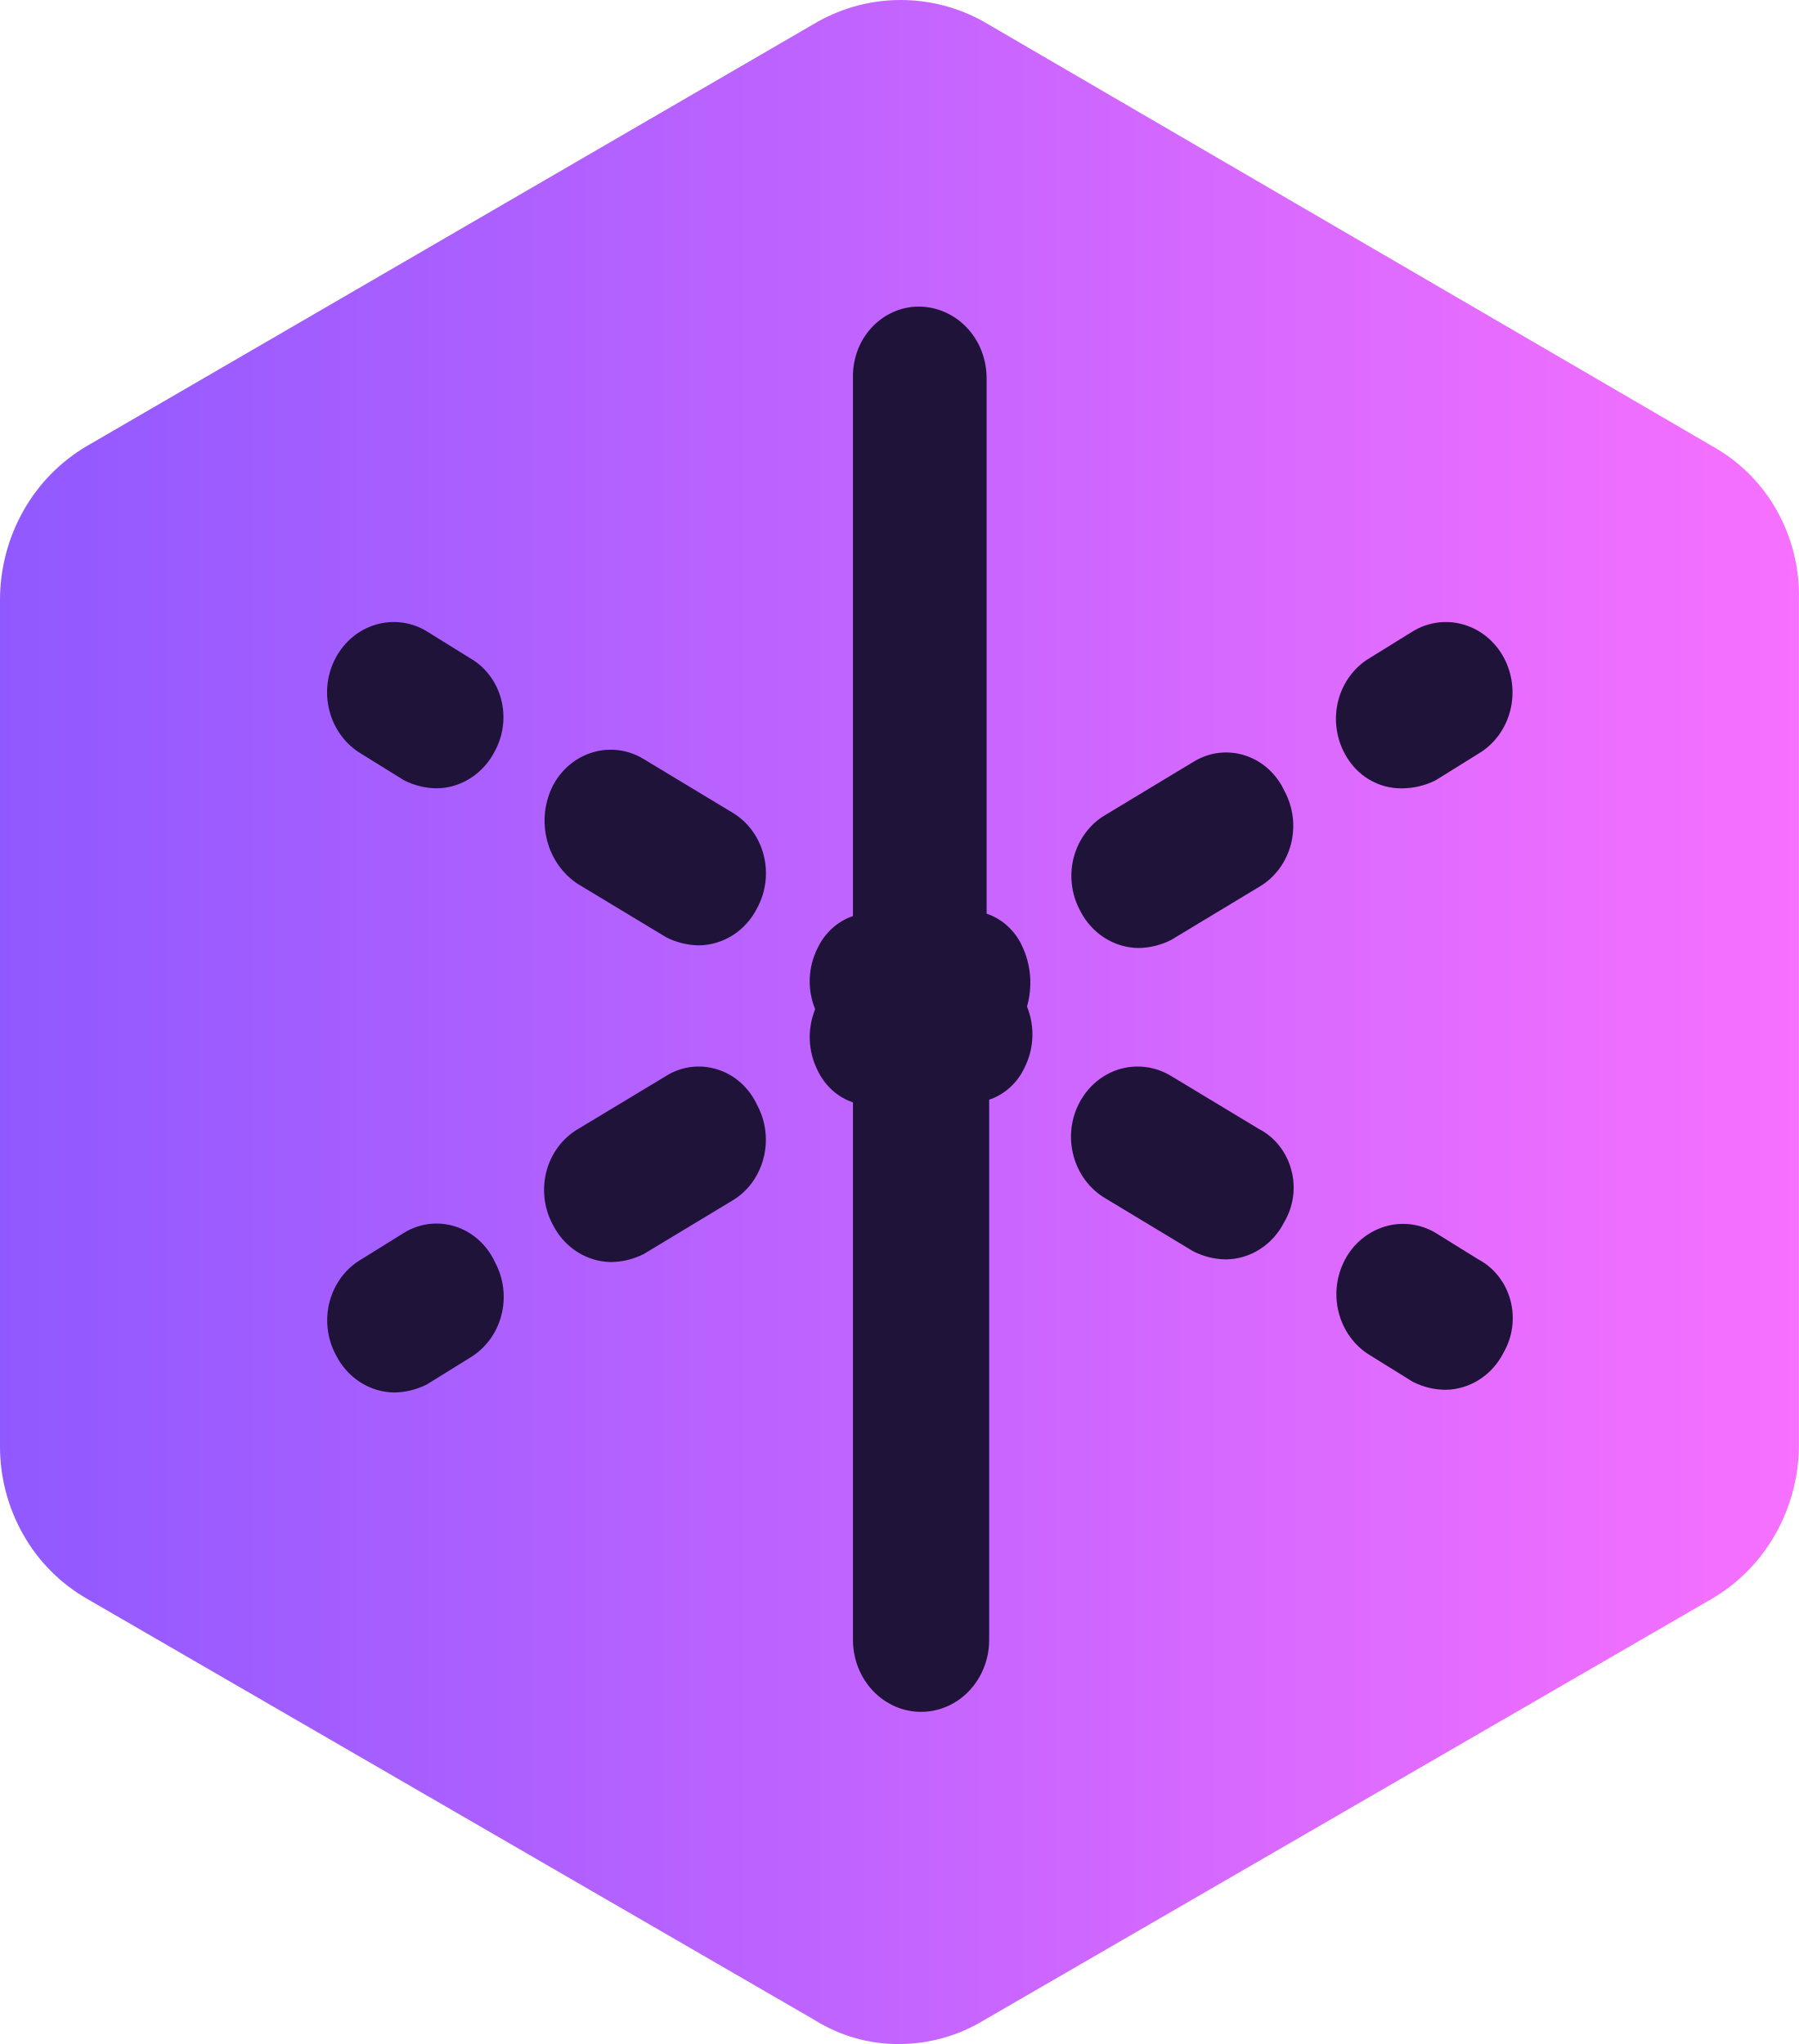
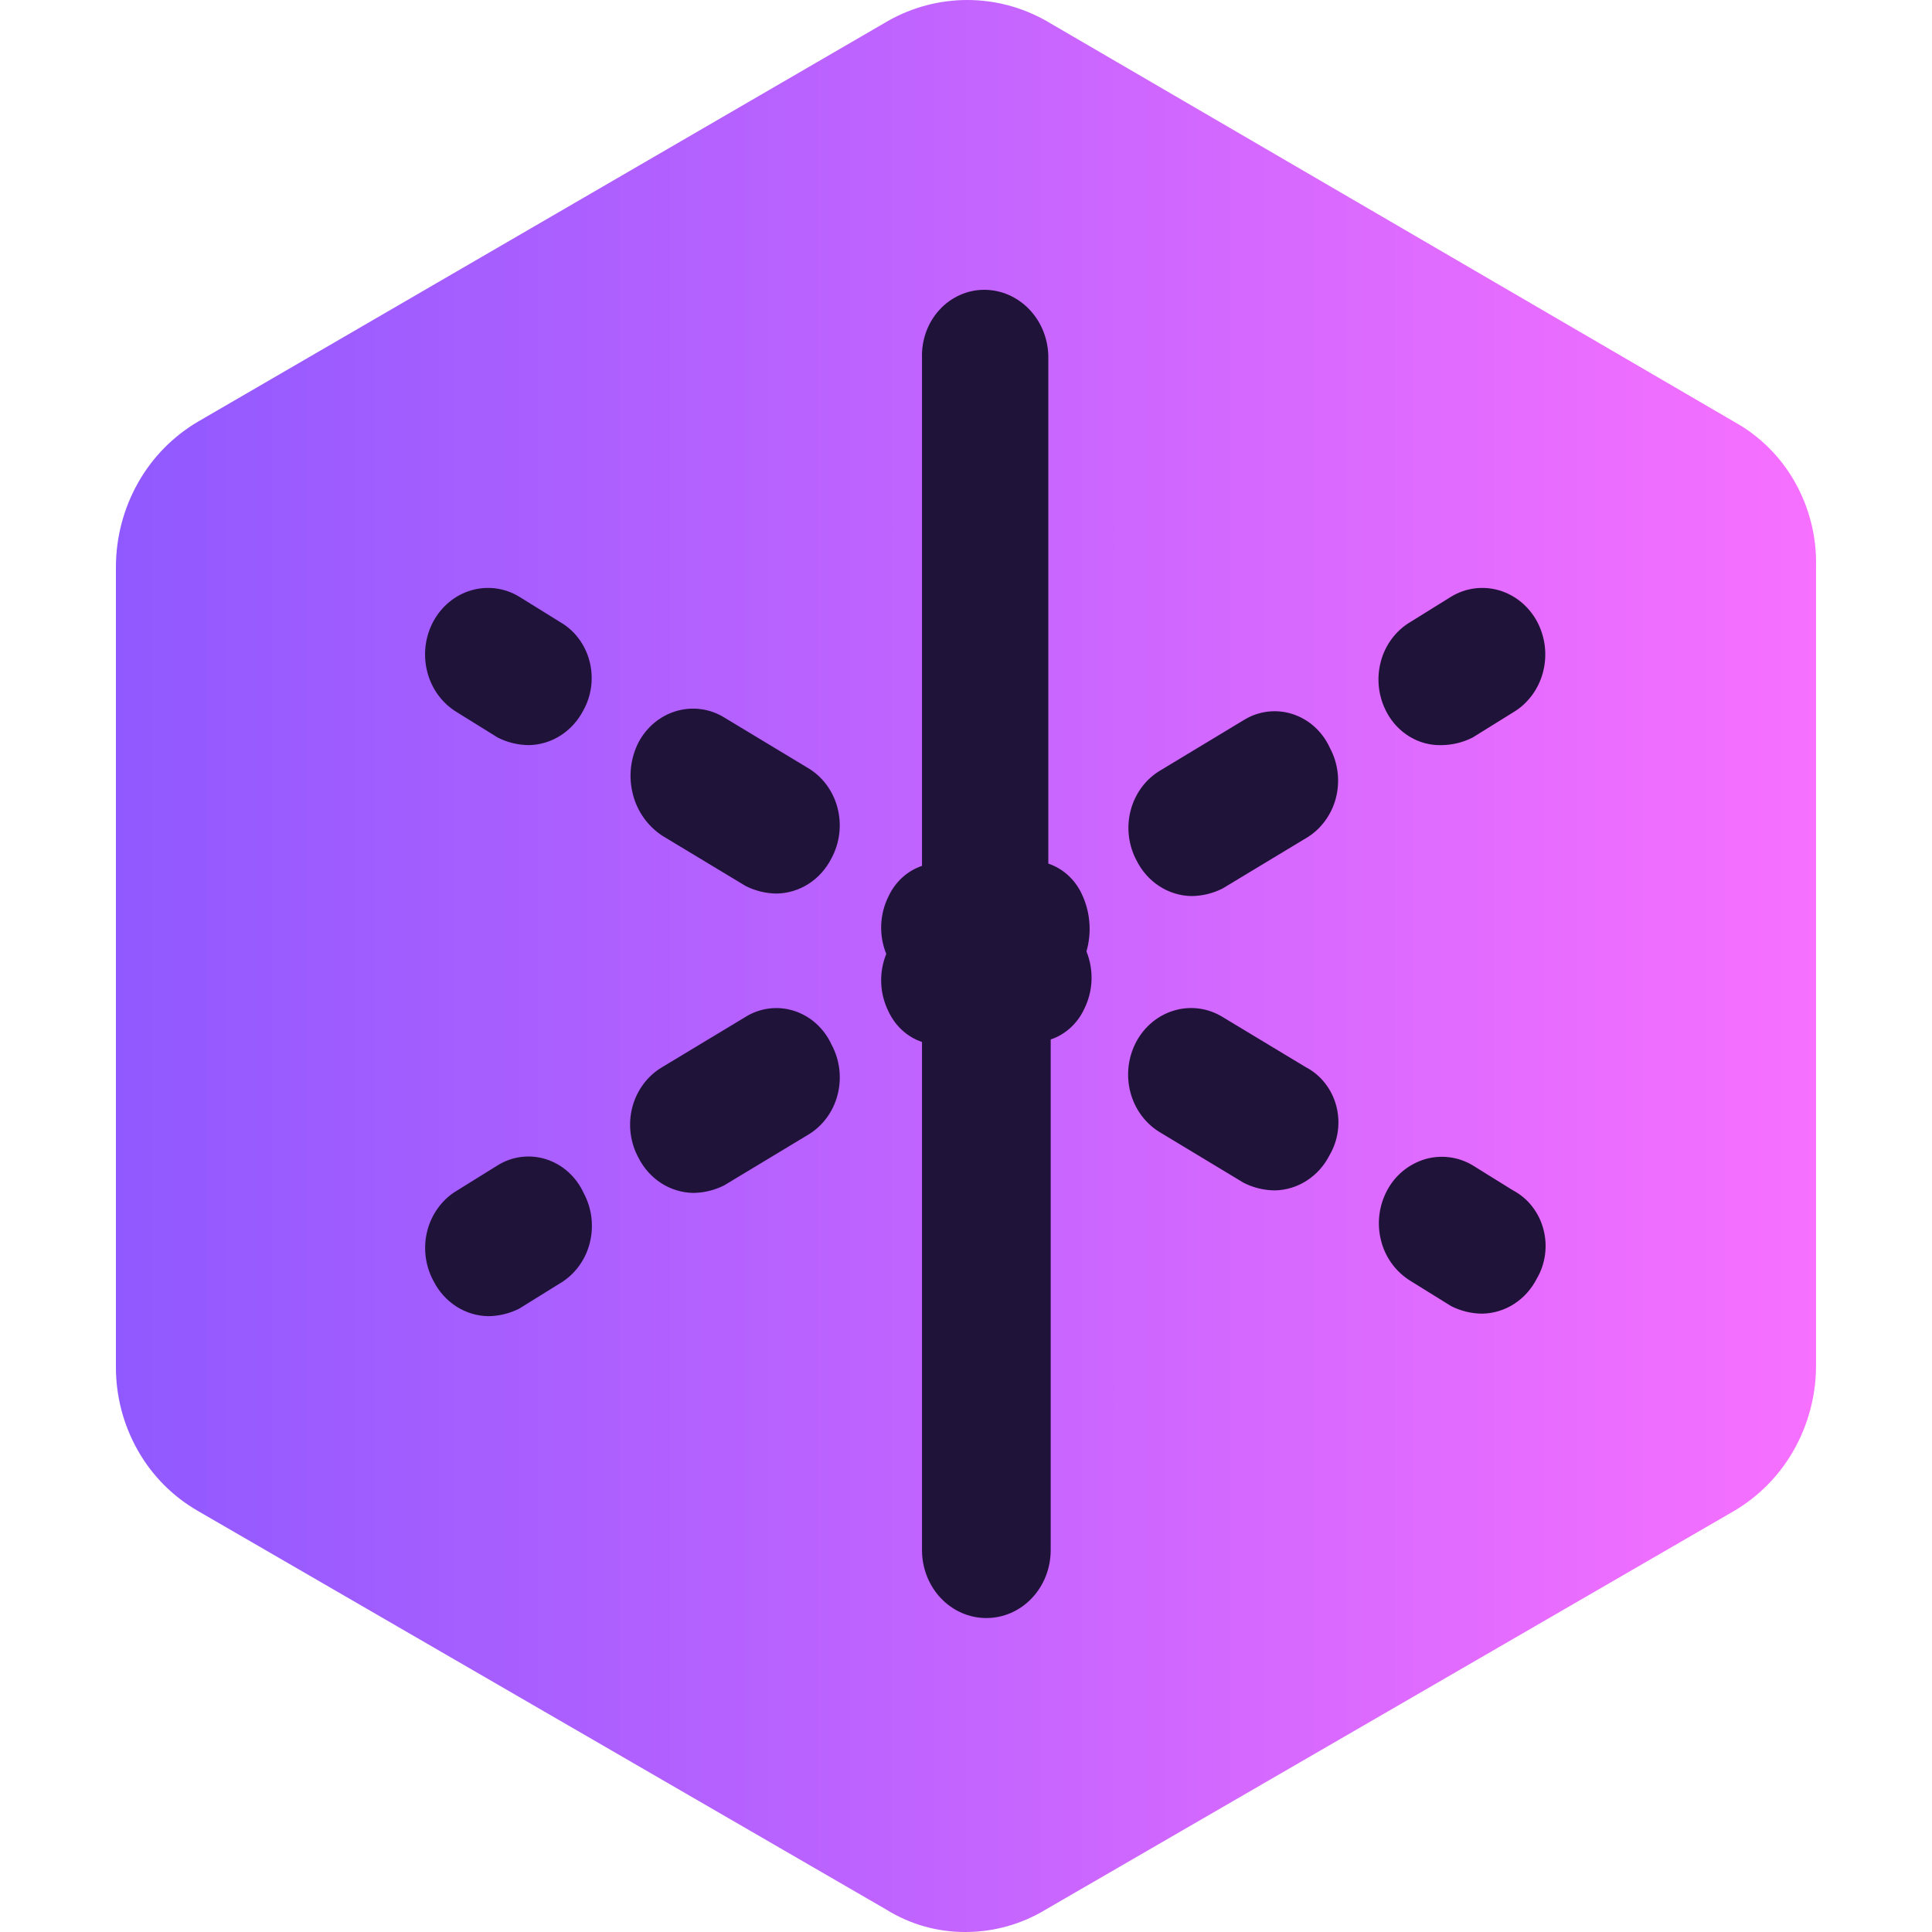
- <svg xmlns="http://www.w3.org/2000/svg" width="44" height="50" fill="none">
-   <path d="M41.868 10.908 24.068.535A4.157 4.157 0 0 0 22.03 0c-.712 0-1.412.184-2.037.535L2.13 10.908A4.258 4.258 0 0 0 .575 12.49 4.444 4.444 0 0 0 0 14.668v20.68c-.006.768.19 1.522.565 2.184A4.18 4.18 0 0 0 2.13 39.11l17.8 10.307c.624.389 1.34.59 2.069.584a4.007 4.007 0 0 0 2.068-.584l17.8-10.307a4.257 4.257 0 0 0 1.556-1.583c.374-.66.573-1.412.575-2.178v-20.68a4.247 4.247 0 0 0-.548-2.194 4.06 4.06 0 0 0-1.583-1.566Z" fill="url(#a)" />
-   <path d="m9.883 30.156-1.048.651c-.188.11-.353.258-.486.436s-.23.382-.288.6a1.797 1.797 0 0 0 .157 1.308c.138.272.342.5.591.66.25.16.535.247.827.252.278-.003.552-.07.802-.196l1.049-.65c.187-.11.352-.259.485-.436.133-.178.231-.382.289-.6a1.796 1.796 0 0 0-.157-1.309 1.664 1.664 0 0 0-.396-.54 1.563 1.563 0 0 0-.567-.328 1.506 1.506 0 0 0-1.258.152Zm6.415-3.84-2.159 1.301c-.188.11-.353.258-.486.436-.132.177-.23.381-.288.6a1.798 1.798 0 0 0 .157 1.308c.138.272.342.5.592.66.25.16.535.247.827.251.277-.002.551-.069.802-.195l2.158-1.302c.188-.11.353-.258.486-.436a1.794 1.794 0 0 0 .131-1.908 1.663 1.663 0 0 0-.395-.54 1.56 1.56 0 0 0-.567-.328 1.505 1.505 0 0 0-1.258.152Zm8.697-3.184a1.53 1.53 0 0 0-.357-.484 1.438 1.438 0 0 0-.507-.298V9.258c0-.231-.042-.46-.125-.674a1.761 1.761 0 0 0-.36-.571 1.656 1.656 0 0 0-.542-.38 1.584 1.584 0 0 0-.638-.133c-.216 0-.43.047-.628.137a1.61 1.61 0 0 0-.527.384c-.15.164-.266.358-.343.57-.077.213-.113.44-.106.667v13.15a1.435 1.435 0 0 0-.507.299 1.53 1.53 0 0 0-.357.483 1.806 1.806 0 0 0-.061 1.497 1.817 1.817 0 0 0 .061 1.498c.087.185.209.349.357.483s.32.236.507.298v13.151c0 .466.176.914.488 1.243.312.33.736.515 1.177.515.442 0 .866-.185 1.178-.515.312-.33.488-.777.488-1.243V26.901c.186-.062.358-.164.507-.298.148-.134.27-.299.356-.483a1.808 1.808 0 0 0 .062-1.498 2.107 2.107 0 0 0-.123-1.49Zm4.2-4.5-2.159 1.303c-.188.11-.353.258-.485.436-.133.177-.231.381-.289.6a1.796 1.796 0 0 0 .157 1.308c.138.271.342.5.592.66.25.16.535.247.827.251.278-.002.551-.069.802-.195l2.159-1.302c.187-.11.352-.258.485-.436s.23-.382.288-.6a1.796 1.796 0 0 0-.157-1.308 1.662 1.662 0 0 0-.395-.54 1.564 1.564 0 0 0-.567-.329 1.504 1.504 0 0 0-1.258.153Zm5.113.652c.278-.003.551-.07.802-.195l1.048-.651c.188-.111.353-.26.486-.438a1.76 1.76 0 0 0 .289-.6 1.814 1.814 0 0 0-.15-1.31 1.7 1.7 0 0 0-.417-.51 1.6 1.6 0 0 0-.57-.302 1.546 1.546 0 0 0-1.241.165l-1.049.65a1.64 1.64 0 0 0-.485.436 1.74 1.74 0 0 0-.288.6 1.797 1.797 0 0 0 .157 1.308c.14.264.347.483.597.632.25.149.534.223.821.215Zm1.85 11.523-1.048-.65a1.554 1.554 0 0 0-1.235-.155 1.647 1.647 0 0 0-.979.81 1.804 1.804 0 0 0-.152 1.302c.114.439.388.811.762 1.037l1.049.651c.25.126.524.193.802.195.292-.004.577-.09.827-.251.25-.16.454-.388.591-.66a1.696 1.696 0 0 0 .166-1.282 1.638 1.638 0 0 0-.292-.585 1.54 1.54 0 0 0-.49-.412Zm-5.366-3.19-2.158-1.302a1.569 1.569 0 0 0-1.241-.165c-.207.06-.401.163-.57.302-.17.14-.311.313-.417.51a1.787 1.787 0 0 0-.15 1.31c.058.219.156.423.289.6.133.179.298.327.485.438l2.159 1.302c.25.126.524.193.802.195a1.57 1.57 0 0 0 .827-.251c.25-.16.453-.388.591-.66a1.656 1.656 0 0 0 .172-1.284 1.624 1.624 0 0 0-.294-.586 1.526 1.526 0 0 0-.495-.409Zm-16.653-5.99 2.159 1.303c.25.126.524.192.802.195.292-.004.577-.091.827-.251s.454-.389.591-.66a1.794 1.794 0 0 0 .157-1.308 1.737 1.737 0 0 0-.288-.6 1.64 1.64 0 0 0-.486-.436l-2.158-1.302a1.535 1.535 0 0 0-1.24-.166c-.207.06-.4.164-.568.304-.168.14-.309.315-.413.513a1.913 1.913 0 0 0-.143 1.333c.114.448.386.832.76 1.076Zm-2.652-5.533-1.049-.651a1.546 1.546 0 0 0-1.241-.165 1.6 1.6 0 0 0-.57.302c-.169.14-.31.312-.416.51a1.788 1.788 0 0 0-.15 1.31c.057.219.156.423.289.6.132.178.297.327.485.438l1.048.65c.25.127.524.193.802.196.292-.004.578-.091.827-.252.25-.16.454-.388.592-.66a1.74 1.74 0 0 0 .15-1.277 1.683 1.683 0 0 0-.287-.583 1.582 1.582 0 0 0-.48-.418Z" fill="#20133A" />
+ <svg xmlns="http://www.w3.org/2000/svg" width="80" height="80" fill="none">
+   <path d="M71.788 17.453 43.308.856C42.309.294 41.189 0 40.05 0a6.651 6.651 0 0 0-3.259.856L8.21 17.453a6.813 6.813 0 0 0-2.49 2.532 7.111 7.111 0 0 0-.92 3.484v33.088a6.985 6.985 0 0 0 .903 3.495 6.688 6.688 0 0 0 2.507 2.522l28.48 16.492A6.15 6.15 0 0 0 40 80a6.413 6.413 0 0 0 3.309-.934l28.48-16.492a6.81 6.81 0 0 0 2.49-2.532c.598-1.057.916-2.26.919-3.485V23.47a6.793 6.793 0 0 0-.876-3.51 6.496 6.496 0 0 0-2.534-2.506Z" fill="url(#a)" />
+   <path d="m20.613 48.25-1.678 1.042c-.3.175-.564.412-.776.697-.213.284-.37.61-.462.96a2.874 2.874 0 0 0 .252 2.093c.22.435.547.8.946 1.056.399.256.856.395 1.323.402.445-.004.882-.11 1.283-.313l1.678-1.041c.3-.176.564-.413.777-.697.212-.285.37-.61.46-.96a2.878 2.878 0 0 0-.25-2.093 2.66 2.66 0 0 0-.633-.864 2.5 2.5 0 0 0-.907-.526 2.408 2.408 0 0 0-2.013.244Zm10.264-6.146-3.455 2.083c-.3.176-.564.413-.776.697a2.79 2.79 0 0 0-.462.96 2.879 2.879 0 0 0 .252 2.093c.22.435.547.8.946 1.057.4.256.856.395 1.323.402a2.91 2.91 0 0 0 1.283-.313L33.442 47c.3-.176.565-.413.777-.697.213-.284.37-.61.461-.96a2.87 2.87 0 0 0-.25-2.093 2.66 2.66 0 0 0-.633-.864 2.497 2.497 0 0 0-.908-.526 2.407 2.407 0 0 0-2.013.244ZM44.79 37.01a2.448 2.448 0 0 0-.57-.773 2.299 2.299 0 0 0-.811-.477V14.813a2.937 2.937 0 0 0-.2-1.078 2.818 2.818 0 0 0-.578-.914 2.65 2.65 0 0 0-.866-.61 2.533 2.533 0 0 0-1.02-.211 2.459 2.459 0 0 0-1.004.219 2.578 2.578 0 0 0-.844.614c-.24.262-.426.573-.55.913-.123.34-.18.702-.169 1.066v21.042c-.298.1-.574.262-.811.477a2.446 2.446 0 0 0-.57.773 2.908 2.908 0 0 0-.099 2.396 2.908 2.908 0 0 0 .099 2.396c.139.295.333.558.57.773a2.3 2.3 0 0 0 .811.477v21.041c0 .746.281 1.462.78 1.99.5.527 1.178.823 1.885.823.707 0 1.384-.296 1.884-.824.5-.527.78-1.243.78-1.989V43.042c.298-.1.574-.262.812-.477.237-.215.431-.478.57-.773a2.907 2.907 0 0 0 .099-2.396 3.371 3.371 0 0 0-.198-2.386Zm6.72-7.198-3.453 2.084c-.3.175-.564.412-.777.697-.212.284-.37.61-.461.96a2.876 2.876 0 0 0 .251 2.093c.22.435.547.8.946 1.056.4.256.856.395 1.324.402.444-.004.882-.11 1.283-.312l3.454-2.084c.3-.175.564-.412.776-.697.213-.284.37-.61.462-.96a2.876 2.876 0 0 0-.252-2.093 2.662 2.662 0 0 0-.632-.864 2.505 2.505 0 0 0-.907-.526 2.41 2.41 0 0 0-2.013.244Zm8.182 1.042c.444-.004.882-.11 1.283-.312l1.678-1.042c.3-.177.563-.415.776-.7.212-.284.37-.61.462-.96a2.902 2.902 0 0 0-.24-2.097 2.72 2.72 0 0 0-.667-.815 2.559 2.559 0 0 0-.911-.484 2.475 2.475 0 0 0-1.986.264L58.41 25.75c-.3.176-.564.413-.777.697-.212.284-.37.61-.46.96a2.876 2.876 0 0 0 .25 2.093 2.6 2.6 0 0 0 .957 1.01c.4.239.854.358 1.313.344Zm2.96 18.438-1.677-1.042A2.486 2.486 0 0 0 59 48.002a2.635 2.635 0 0 0-1.566 1.296 2.886 2.886 0 0 0-.244 2.085 2.735 2.735 0 0 0 1.22 1.659l1.678 1.041c.4.202.838.309 1.283.313a2.514 2.514 0 0 0 1.323-.402c.4-.257.726-.622.946-1.057.177-.303.292-.643.338-.996a2.713 2.713 0 0 0-.072-1.055 2.624 2.624 0 0 0-.467-.936 2.465 2.465 0 0 0-.785-.658Zm-8.585-5.105-3.454-2.083a2.474 2.474 0 0 0-1.986-.264c-.331.096-.64.26-.912.483-.27.223-.497.5-.666.816a2.898 2.898 0 0 0-.24 2.097c.092.35.25.676.462.96.212.285.476.523.776.7l3.454 2.083c.4.202.839.309 1.283.313a2.513 2.513 0 0 0 1.323-.403c.4-.256.726-.62.947-1.056a2.688 2.688 0 0 0 .275-2.055 2.602 2.602 0 0 0-.471-.936 2.442 2.442 0 0 0-.791-.655Zm-26.646-9.583 3.454 2.083c.401.202.84.309 1.284.313a2.515 2.515 0 0 0 1.323-.402c.4-.257.726-.621.946-1.056a2.87 2.87 0 0 0 .251-2.093 2.782 2.782 0 0 0-.46-.96 2.63 2.63 0 0 0-.778-.697l-3.454-2.084a2.455 2.455 0 0 0-1.983-.265c-.33.097-.64.263-.91.487a2.7 2.7 0 0 0-.66.82 3.06 3.06 0 0 0-.229 2.133 2.908 2.908 0 0 0 1.216 1.721ZM23.18 25.75 21.5 24.708a2.473 2.473 0 0 0-1.986-.264c-.33.096-.64.26-.911.484-.271.223-.497.5-.666.815a2.9 2.9 0 0 0-.24 2.097c.092.35.249.676.461.96.213.285.477.523.776.7l1.678 1.042c.4.202.839.308 1.283.312a2.514 2.514 0 0 0 1.323-.402c.4-.257.726-.621.947-1.056.168-.306.275-.645.317-.996a2.78 2.78 0 0 0-.078-1.048 2.69 2.69 0 0 0-.458-.933 2.532 2.532 0 0 0-.768-.669Z" fill="#20133A" />
  <defs>
-     <linearGradient id="a" x1="0" y1="25.002" x2="44.005" y2="25.002" gradientUnits="userSpaceOnUse">
+     <linearGradient id="a" x1="4.8" y1="40.003" x2="75.208" y2="40.003" gradientUnits="userSpaceOnUse">
      <stop stop-color="#9059FF" />
      <stop offset="1" stop-color="#F770FF" />
    </linearGradient>
  </defs>
</svg>
